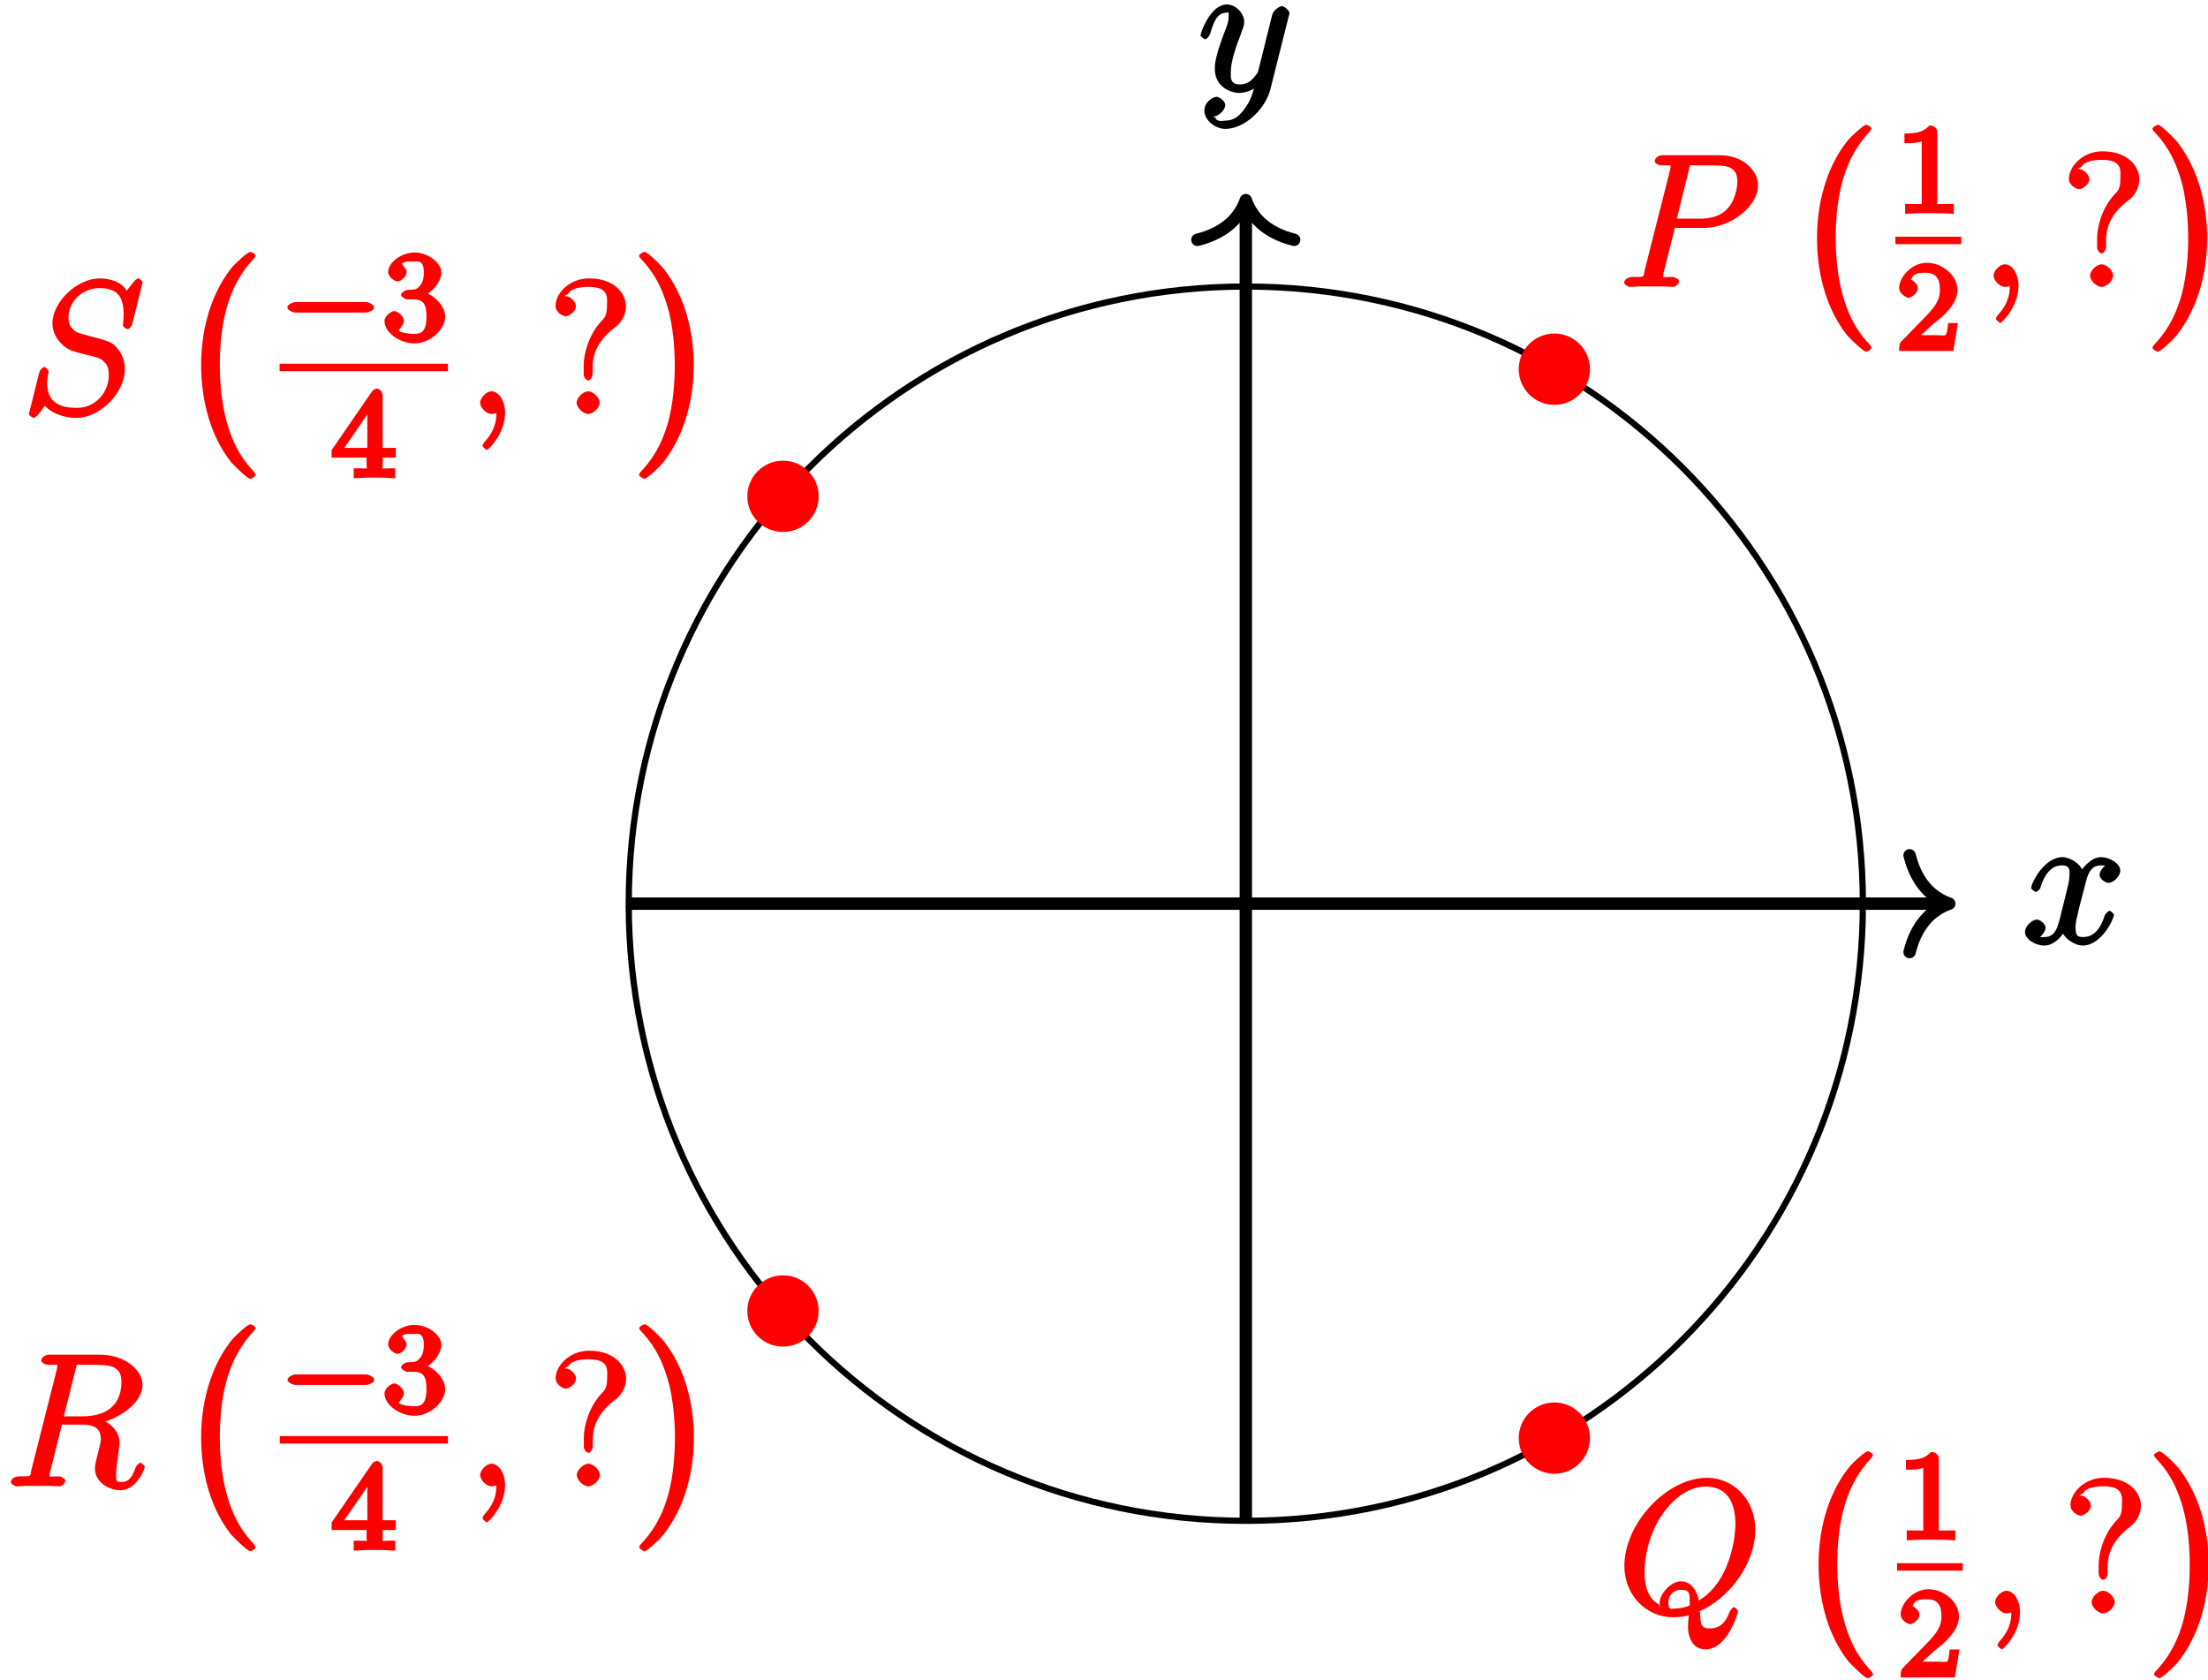
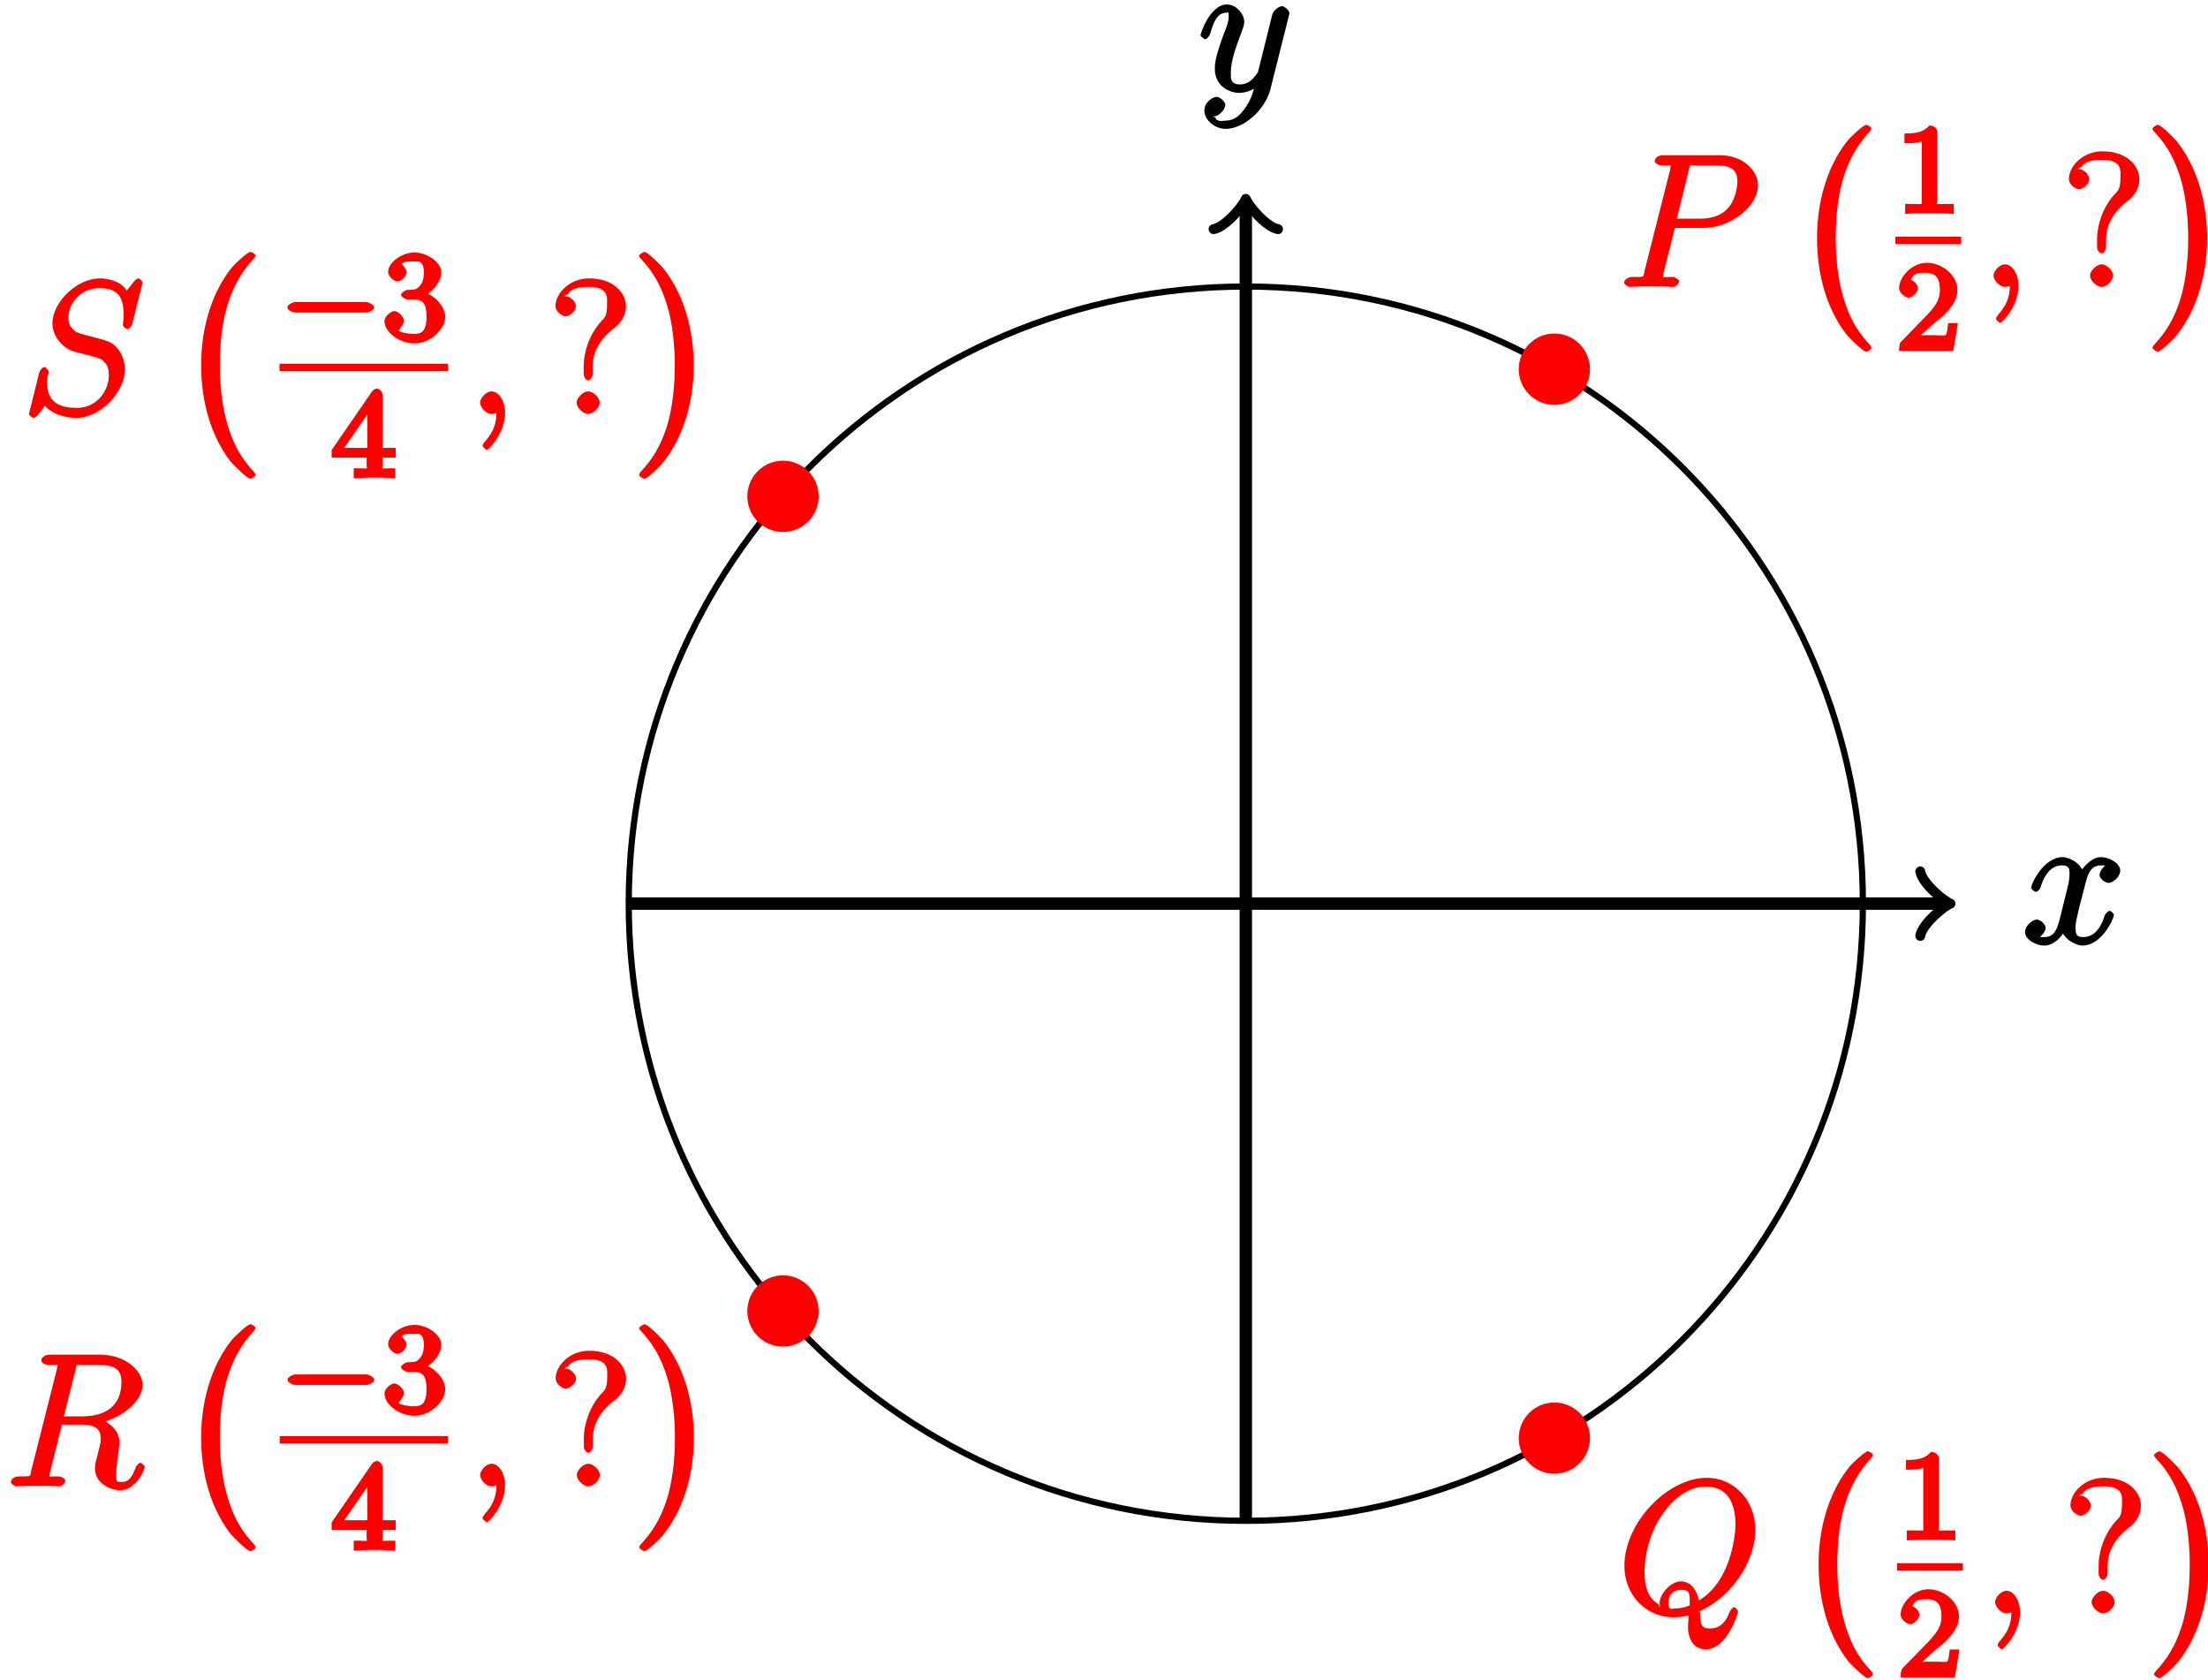
<svg xmlns="http://www.w3.org/2000/svg" xmlns:xlink="http://www.w3.org/1999/xlink" width="142pt" height="108pt" viewBox="0 0 142 108" version="1.1">
  <defs>
    <g>
      <symbol overflow="visible" id="glyph0-0">
        <path style="stroke:none;" d="" />
      </symbol>
      <symbol overflow="visible" id="glyph0-1">
        <path style="stroke:none;" d="M 5.672 -5.172 C 5.281 -5.109 4.969 -4.656 4.969 -4.438 C 4.969 -4.141 5.359 -3.906 5.531 -3.906 C 5.891 -3.906 6.297 -4.359 6.297 -4.688 C 6.297 -5.188 5.562 -5.562 5.062 -5.562 C 4.344 -5.562 3.766 -4.703 3.656 -4.469 L 3.984 -4.469 C 3.703 -5.359 2.812 -5.562 2.594 -5.562 C 1.375 -5.562 0.562 -3.844 0.562 -3.578 C 0.562 -3.531 0.781 -3.328 0.859 -3.328 C 0.953 -3.328 1.094 -3.438 1.156 -3.578 C 1.562 -4.922 2.219 -5.031 2.562 -5.031 C 3.094 -5.031 3.031 -4.672 3.031 -4.391 C 3.031 -4.125 2.969 -3.844 2.828 -3.281 L 2.422 -1.641 C 2.234 -0.922 2.062 -0.422 1.422 -0.422 C 1.359 -0.422 1.172 -0.375 0.922 -0.531 L 0.812 -0.281 C 1.25 -0.359 1.5 -0.859 1.5 -1 C 1.5 -1.25 1.156 -1.547 0.938 -1.547 C 0.641 -1.547 0.172 -1.141 0.172 -0.75 C 0.172 -0.25 0.891 0.125 1.406 0.125 C 1.984 0.125 2.5 -0.375 2.75 -0.859 L 2.469 -0.969 C 2.672 -0.266 3.438 0.125 3.875 0.125 C 5.094 0.125 5.891 -1.594 5.891 -1.859 C 5.891 -1.906 5.688 -2.109 5.625 -2.109 C 5.516 -2.109 5.328 -1.906 5.297 -1.812 C 4.969 -0.75 4.453 -0.422 3.906 -0.422 C 3.484 -0.422 3.422 -0.578 3.422 -1.062 C 3.422 -1.328 3.469 -1.516 3.656 -2.312 L 4.078 -3.938 C 4.25 -4.656 4.5 -5.031 5.062 -5.031 C 5.078 -5.031 5.297 -5.062 5.547 -4.906 Z M 5.672 -5.172 " />
      </symbol>
      <symbol overflow="visible" id="glyph0-2">
        <path style="stroke:none;" d="M 3.031 1.094 C 2.703 1.547 2.359 1.906 1.766 1.906 C 1.625 1.906 1.203 2.031 1.109 1.703 C 0.906 1.641 0.969 1.641 0.984 1.641 C 1.344 1.641 1.75 1.188 1.75 0.906 C 1.75 0.641 1.359 0.375 1.188 0.375 C 0.984 0.375 0.406 0.688 0.406 1.266 C 0.406 1.875 1.094 2.438 1.766 2.438 C 2.969 2.438 4.328 1.188 4.656 -0.125 L 5.828 -4.797 C 5.844 -4.859 5.875 -4.922 5.875 -5 C 5.875 -5.172 5.562 -5.453 5.391 -5.453 C 5.281 -5.453 4.859 -5.25 4.766 -4.891 L 3.891 -1.375 C 3.828 -1.156 3.875 -1.25 3.781 -1.109 C 3.531 -0.781 3.266 -0.422 2.688 -0.422 C 2.016 -0.422 2.109 -0.922 2.109 -1.25 C 2.109 -1.922 2.438 -2.844 2.766 -3.703 C 2.891 -4.047 2.969 -4.219 2.969 -4.453 C 2.969 -4.953 2.453 -5.562 1.859 -5.562 C 0.766 -5.562 0.156 -3.688 0.156 -3.578 C 0.156 -3.531 0.375 -3.328 0.453 -3.328 C 0.562 -3.328 0.734 -3.531 0.781 -3.688 C 1.062 -4.703 1.359 -5.031 1.828 -5.031 C 1.938 -5.031 1.969 -5.172 1.969 -4.781 C 1.969 -4.469 1.844 -4.125 1.656 -3.672 C 1.078 -2.109 1.078 -1.703 1.078 -1.422 C 1.078 -0.281 2.062 0.125 2.656 0.125 C 3 0.125 3.531 -0.031 3.844 -0.344 L 3.688 -0.516 C 3.516 0.141 3.438 0.5 3.031 1.094 Z M 3.031 1.094 " />
      </symbol>
      <symbol overflow="visible" id="glyph0-3">
        <path style="stroke:none;" d="M 3.531 -3.797 L 5.547 -3.797 C 7.203 -3.797 9 -5.156 9 -6.531 C 9 -7.453 8.062 -8.469 6.547 -8.469 L 2.859 -8.469 C 2.625 -8.469 2.359 -8.312 2.359 -8.078 C 2.359 -7.953 2.625 -7.812 2.812 -7.812 C 3.531 -7.812 3.375 -7.859 3.375 -7.734 C 3.375 -7.703 3.375 -7.641 3.328 -7.453 L 1.703 -1.031 C 1.609 -0.609 1.75 -0.641 0.906 -0.641 C 0.688 -0.641 0.391 -0.484 0.391 -0.281 C 0.391 -0.141 0.672 0 0.734 0 C 0.969 0 1.203 -0.031 1.438 -0.031 L 2.828 -0.031 C 3.062 -0.031 3.312 0 3.531 0 C 3.641 0 3.922 -0.141 3.922 -0.375 C 3.922 -0.484 3.656 -0.641 3.484 -0.641 C 2.766 -0.641 2.906 -0.578 2.906 -0.688 C 2.906 -0.75 2.922 -0.844 2.922 -0.891 L 3.656 -3.797 Z M 4.547 -7.5 C 4.656 -7.938 4.547 -7.812 5.016 -7.812 L 6.203 -7.812 C 7.094 -7.812 7.672 -7.672 7.672 -6.781 C 7.672 -6.469 7.562 -5.562 7.016 -5.016 C 6.812 -4.797 6.359 -4.391 5.266 -4.391 L 3.781 -4.391 Z M 4.547 -7.5 " />
      </symbol>
      <symbol overflow="visible" id="glyph0-4">
        <path style="stroke:none;" d="M 2.484 -0.094 C 2.484 -0.781 2.109 -1.453 1.609 -1.453 C 1.234 -1.453 0.875 -0.984 0.875 -0.734 C 0.875 -0.469 1.219 0 1.625 0 C 1.781 0 2.016 -0.078 2.125 -0.188 C 2.156 -0.219 2.062 -0.172 2.062 -0.172 C 2.094 -0.172 1.922 -0.156 1.922 -0.094 C 1.922 0.297 1.906 0.969 1.203 1.75 C 1.078 1.891 1.031 2.016 1.031 2.047 C 1.031 2.109 1.25 2.312 1.312 2.312 C 1.406 2.312 2.484 1.281 2.484 -0.094 Z M 2.484 -0.094 " />
      </symbol>
      <symbol overflow="visible" id="glyph0-5">
        <path style="stroke:none;" d="M 5.094 -0.078 C 7.141 -0.891 8.828 -3.219 8.828 -5.375 C 8.828 -7.344 7.391 -8.719 5.719 -8.719 C 3.156 -8.719 0.406 -5.812 0.406 -3.047 C 0.406 -1.172 1.812 0.25 3.547 0.25 C 3.953 0.25 4.344 0.188 4.547 0.125 C 4.5 0.641 4.5 0.703 4.5 0.938 C 4.5 1.281 4.656 2.312 5.625 2.312 C 7.047 2.312 7.719 -0.062 7.719 -0.125 C 7.719 -0.203 7.516 -0.406 7.453 -0.406 C 7.391 -0.406 7.203 -0.188 7.156 -0.062 C 6.891 0.688 6.438 0.969 5.922 0.969 C 5.312 0.969 5.312 0.703 5.266 -0.125 Z M 2.938 -0.438 C 2 -0.75 1.703 -1.594 1.703 -2.688 C 1.703 -3.531 1.953 -5.016 2.75 -6.219 C 3.641 -7.578 4.703 -8.156 5.641 -8.156 C 6.891 -8.156 7.547 -7.297 7.547 -5.734 C 7.547 -4.859 7.188 -2 5.188 -0.828 C 5.156 -1.188 4.828 -2.062 4.047 -2.062 C 3.391 -2.062 2.672 -1.25 2.672 -0.672 C 2.672 -0.531 2.766 -0.25 2.609 -0.531 Z M 4.75 -0.578 C 4.328 -0.375 3.953 -0.312 3.625 -0.312 C 3.5 -0.312 3.234 -0.156 3.234 -0.688 C 3.234 -1.109 3.5 -1.516 4.047 -1.516 C 4.641 -1.516 4.609 -1.25 4.609 -0.656 C 4.609 -0.578 4.609 -0.484 4.609 -0.5 Z M 4.75 -0.578 " />
      </symbol>
      <symbol overflow="visible" id="glyph0-6">
        <path style="stroke:none;" d="M 4.547 -7.5 C 4.656 -7.938 4.547 -7.812 5.016 -7.812 L 5.875 -7.812 C 6.906 -7.812 7.5 -7.656 7.5 -6.719 C 7.5 -6.109 7.359 -4.5 4.953 -4.5 L 3.797 -4.5 Z M 6.062 -4.062 C 7.547 -4.391 8.859 -5.484 8.859 -6.516 C 8.859 -7.453 7.75 -8.469 6.094 -8.469 L 2.859 -8.469 C 2.625 -8.469 2.344 -8.312 2.344 -8.078 C 2.344 -7.953 2.594 -7.812 2.828 -7.812 C 3.531 -7.812 3.375 -7.859 3.375 -7.734 C 3.375 -7.703 3.375 -7.641 3.328 -7.453 L 1.703 -1.031 C 1.609 -0.609 1.75 -0.641 0.922 -0.641 C 0.641 -0.641 0.391 -0.484 0.391 -0.266 C 0.391 -0.141 0.688 0 0.734 0 C 0.938 0 1.188 -0.031 1.422 -0.031 L 2.828 -0.031 C 3.047 -0.031 3.297 0 3.516 0 C 3.609 0 3.891 -0.141 3.891 -0.375 C 3.891 -0.484 3.641 -0.641 3.453 -0.641 C 2.719 -0.641 2.875 -0.578 2.875 -0.703 C 2.875 -0.719 2.875 -0.797 2.906 -0.891 L 3.672 -3.969 L 4.984 -3.969 C 6.125 -3.969 6.172 -3.391 6.172 -3 C 6.172 -2.828 6.047 -2.359 5.969 -2.047 C 5.828 -1.5 5.797 -1.359 5.797 -1.141 C 5.797 -0.281 6.656 0.25 7.453 0.25 C 8.422 0.25 9 -1.078 9 -1.25 C 9 -1.328 8.781 -1.516 8.719 -1.516 C 8.625 -1.516 8.422 -1.297 8.406 -1.188 C 8.109 -0.344 7.797 -0.281 7.5 -0.281 C 7.203 -0.281 7.156 -0.266 7.156 -0.797 C 7.156 -1.094 7.297 -2.172 7.312 -2.234 C 7.375 -2.672 7.375 -2.719 7.375 -2.828 C 7.375 -3.688 6.516 -4.219 6.062 -4.359 Z M 6.062 -4.062 " />
      </symbol>
      <symbol overflow="visible" id="glyph0-7">
        <path style="stroke:none;" d="M 7.75 -8.453 C 7.75 -8.562 7.5 -8.719 7.484 -8.719 C 7.438 -8.719 7.297 -8.656 7.156 -8.469 C 7.094 -8.391 6.594 -7.766 6.734 -7.906 C 6.422 -8.531 5.516 -8.719 5.016 -8.719 C 3.5 -8.719 1.953 -7.172 1.953 -5.828 C 1.953 -4.922 2.672 -4.25 3.25 -4.047 C 3.375 -4 4.094 -3.812 4.453 -3.734 C 5.062 -3.562 5.094 -3.547 5.344 -3.281 C 5.391 -3.234 5.578 -3.062 5.578 -2.5 C 5.578 -1.391 4.719 -0.391 3.531 -0.391 C 2.547 -0.391 1.609 -0.656 1.609 -2 C 1.609 -2.219 1.656 -2.516 1.703 -2.625 C 1.703 -2.672 1.703 -2.719 1.703 -2.75 C 1.703 -2.797 1.531 -3.016 1.438 -3.016 C 1.328 -3.016 1.141 -2.828 1.094 -2.625 L 0.484 -0.172 C 0.484 -0.172 0.438 -0.016 0.438 0 C 0.438 0.109 0.703 0.25 0.734 0.25 C 0.781 0.25 0.891 0.203 1.047 0.031 L 1.469 -0.531 C 1.656 -0.266 2.391 0.25 3.5 0.25 C 5.047 0.25 6.609 -1.391 6.609 -2.875 C 6.609 -3.375 6.438 -3.938 5.984 -4.375 C 5.734 -4.625 5.422 -4.734 4.312 -5.016 C 3.516 -5.234 3.516 -5.219 3.297 -5.422 C 3.094 -5.625 2.984 -5.797 2.984 -6.203 C 2.984 -7.203 3.844 -8.094 4.984 -8.094 C 6.156 -8.094 6.531 -7.516 6.531 -6.391 C 6.531 -6.078 6.484 -5.75 6.484 -5.703 C 6.484 -5.594 6.734 -5.453 6.781 -5.453 C 6.891 -5.453 7.047 -5.625 7.094 -5.828 Z M 7.75 -8.453 " />
      </symbol>
      <symbol overflow="visible" id="glyph1-0">
        <path style="stroke:none;" d="" />
      </symbol>
      <symbol overflow="visible" id="glyph1-1">
        <path style="stroke:none;" d="M 5.125 13.609 C 5.125 13.562 5.047 13.438 5.016 13.406 C 4.469 12.812 3.719 11.938 3.219 10 C 2.938 8.906 2.828 7.672 2.828 6.562 C 2.828 3.422 3.531 1.312 4.953 -0.234 C 5.062 -0.344 5.125 -0.469 5.125 -0.484 C 5.125 -0.609 4.844 -0.734 4.797 -0.734 C 4.609 -0.734 3.828 0.016 3.672 0.188 C 2.453 1.641 1.625 3.891 1.625 6.547 C 1.625 8.25 1.969 10.75 3.531 12.766 C 3.656 12.906 4.578 13.859 4.797 13.859 C 4.844 13.859 5.125 13.719 5.125 13.609 Z M 5.125 13.609 " />
      </symbol>
      <symbol overflow="visible" id="glyph1-2">
        <path style="stroke:none;" d="M 3.844 6.562 C 3.844 4.859 3.484 2.359 1.906 0.344 C 1.797 0.203 0.891 -0.734 0.672 -0.734 C 0.609 -0.734 0.328 -0.578 0.328 -0.484 C 0.328 -0.438 0.406 -0.312 0.453 -0.281 C 1.031 0.344 1.75 1.219 2.25 3.125 C 2.516 4.203 2.625 5.438 2.625 6.547 C 2.625 7.75 2.516 8.984 2.219 10.141 C 1.75 11.828 1.094 12.688 0.484 13.359 C 0.375 13.453 0.328 13.578 0.328 13.609 C 0.328 13.703 0.609 13.859 0.672 13.859 C 0.844 13.859 1.641 13.094 1.781 12.922 C 3 11.469 3.844 9.234 3.844 6.562 Z M 3.844 6.562 " />
      </symbol>
      <symbol overflow="visible" id="glyph2-0">
        <path style="stroke:none;" d="" />
      </symbol>
      <symbol overflow="visible" id="glyph2-1">
        <path style="stroke:none;" d="M 2.688 -5.266 C 2.688 -5.469 2.484 -5.672 2.188 -5.672 C 1.812 -5.297 1.516 -5.156 0.578 -5.156 L 0.578 -4.531 C 0.984 -4.531 1.406 -4.531 1.688 -4.656 L 1.688 -0.844 C 1.688 -0.547 1.844 -0.625 1.094 -0.625 L 0.625 -0.625 L 0.625 0.016 C 1.141 -0.031 1.828 -0.031 2.188 -0.031 C 2.547 -0.031 3.234 -0.031 3.75 0.016 L 3.75 -0.625 L 3.281 -0.625 C 2.531 -0.625 2.688 -0.547 2.688 -0.844 Z M 2.688 -5.266 " />
      </symbol>
      <symbol overflow="visible" id="glyph2-2">
        <path style="stroke:none;" d="M 2.375 -1.688 C 2.5 -1.797 2.844 -2.062 2.969 -2.172 C 3.453 -2.625 3.984 -3.203 3.984 -3.922 C 3.984 -4.875 3 -5.672 2.016 -5.672 C 1.047 -5.672 0.234 -4.75 0.234 -4.047 C 0.234 -3.656 0.734 -3.422 0.844 -3.422 C 1.016 -3.422 1.438 -3.719 1.438 -4.031 C 1.438 -4.438 0.859 -4.625 1.016 -4.625 C 1.172 -5.016 1.531 -5.031 1.922 -5.031 C 2.656 -5.031 2.859 -4.594 2.859 -3.922 C 2.859 -3.094 2.328 -2.609 1.391 -1.656 L 0.375 -0.609 C 0.281 -0.531 0.234 -0.375 0.234 0 L 3.719 0 L 4.016 -1.797 L 3.391 -1.797 C 3.344 -1.453 3.328 -1.172 3.234 -1.031 C 3.188 -0.969 2.719 -1.016 2.594 -1.016 L 1.172 -1.016 L 1.297 -0.703 Z M 2.375 -1.688 " />
      </symbol>
      <symbol overflow="visible" id="glyph2-3">
        <path style="stroke:none;" d="M 2.016 -2.656 C 2.641 -2.656 2.859 -2.375 2.859 -1.547 C 2.859 -0.547 2.484 -0.438 2.062 -0.438 C 1.625 -0.438 1.141 -0.547 1.078 -0.656 C 1.031 -0.656 1.406 -1.016 1.406 -1.281 C 1.406 -1.531 1.047 -1.906 0.781 -1.906 C 0.578 -1.906 0.156 -1.578 0.156 -1.266 C 0.156 -0.516 1.156 0.172 2.078 0.172 C 3.125 0.172 4.062 -0.75 4.062 -1.547 C 4.062 -2.203 3.344 -3 2.531 -3.172 L 2.531 -2.812 C 3.156 -3.031 3.812 -3.75 3.812 -4.391 C 3.812 -5.031 2.922 -5.672 2.094 -5.672 C 1.234 -5.672 0.391 -5.016 0.391 -4.422 C 0.391 -4.125 0.781 -3.812 1 -3.812 C 1.25 -3.812 1.578 -4.172 1.578 -4.406 C 1.578 -4.688 1.141 -4.984 1.328 -4.984 C 1.438 -5.125 1.922 -5.094 2.062 -5.094 C 2.266 -5.094 2.688 -5.219 2.688 -4.391 C 2.688 -3.828 2.516 -3.625 2.406 -3.5 C 2.156 -3.25 2.109 -3.297 1.625 -3.266 C 1.469 -3.25 1.219 -3.062 1.219 -2.953 C 1.219 -2.844 1.484 -2.656 1.625 -2.656 Z M 2.016 -2.656 " />
      </symbol>
      <symbol overflow="visible" id="glyph2-4">
        <path style="stroke:none;" d="M 3.328 -5.344 C 3.328 -5.5 3.141 -5.75 2.969 -5.75 C 2.875 -5.75 2.719 -5.688 2.641 -5.562 L 0.047 -1.797 L 0.047 -1.312 L 2.297 -1.312 L 2.297 -0.828 C 2.297 -0.531 2.469 -0.625 1.844 -0.625 L 1.469 -0.625 L 1.469 0.016 C 2.344 -0.031 2.359 -0.031 2.812 -0.031 C 3.266 -0.031 3.281 -0.031 4.141 0.016 L 4.141 -0.625 L 3.781 -0.625 C 3.156 -0.625 3.328 -0.531 3.328 -0.828 L 3.328 -1.312 L 4.172 -1.312 L 4.172 -1.938 L 3.328 -1.938 Z M 2.344 -4.688 L 2.344 -1.938 L 0.859 -1.938 L 2.672 -4.562 Z M 2.344 -4.688 " />
      </symbol>
      <symbol overflow="visible" id="glyph3-0">
        <path style="stroke:none;" d="" />
      </symbol>
      <symbol overflow="visible" id="glyph3-1">
        <path style="stroke:none;" d="M 2.875 -3.031 C 2.875 -3.734 3.125 -4.688 4.328 -5.578 C 4.656 -5.828 5.016 -6.312 5.016 -6.938 C 5.016 -7.656 4.359 -8.719 2.641 -8.719 C 1.344 -8.719 0.484 -7.719 0.484 -6.953 C 0.484 -6.531 0.969 -6.281 1.141 -6.281 C 1.344 -6.281 1.797 -6.578 1.797 -6.938 C 1.797 -7.203 1.438 -7.578 1.141 -7.578 C 1.062 -7.578 0.922 -7.531 1.297 -7.719 C 1.438 -8.031 1.969 -8.172 2.609 -8.172 C 3.953 -8.172 3.797 -7.453 3.797 -7 C 3.797 -6.281 3.625 -6.172 3.422 -5.953 C 2.609 -5.078 2.297 -3.859 2.297 -3.125 L 2.297 -2.562 C 2.297 -2.344 2.469 -2.156 2.594 -2.156 C 2.719 -2.156 2.875 -2.375 2.875 -2.594 Z M 3.328 -0.734 C 3.328 -1.047 2.906 -1.453 2.594 -1.453 C 2.234 -1.453 1.844 -1.016 1.844 -0.734 C 1.844 -0.375 2.297 0 2.578 0 C 2.922 0 3.328 -0.406 3.328 -0.734 Z M 3.328 -0.734 " />
      </symbol>
      <symbol overflow="visible" id="glyph4-0">
        <path style="stroke:none;" d="" />
      </symbol>
      <symbol overflow="visible" id="glyph4-1">
        <path style="stroke:none;" d="M 5.562 -1.812 C 5.703 -1.812 6.078 -1.953 6.078 -2.141 C 6.078 -2.328 5.703 -2.484 5.562 -2.484 L 1 -2.484 C 0.875 -2.484 0.5 -2.328 0.5 -2.141 C 0.5 -1.953 0.875 -1.812 1 -1.812 Z M 5.562 -1.812 " />
      </symbol>
    </g>
  </defs>
  <g id="surface1">
    <path style="fill:none;stroke-width:0.399;stroke-linecap:butt;stroke-linejoin:miter;stroke:rgb(0%,0%,0%);stroke-opacity:1;stroke-miterlimit:10;" d="M 39.685 0.001 C 39.685 21.919 21.919 39.684 0.001 39.684 C -21.917 39.684 -39.686 21.919 -39.686 0.001 C -39.686 -21.917 -21.917 -39.687 0.001 -39.687 C 21.919 -39.687 39.685 -21.917 39.685 0.001 Z M 39.685 0.001 " transform="matrix(1,0,0,-1,80.12,58.11)" />
-     <path style="fill:none;stroke-width:0.797;stroke-linecap:butt;stroke-linejoin:miter;stroke:rgb(0%,0%,0%);stroke-opacity:1;stroke-miterlimit:10;" d="M -39.686 0.001 L 44.841 0.001 " transform="matrix(1,0,0,-1,80.12,58.11)" />
-     <path style="fill:none;stroke-width:0.797;stroke-linecap:round;stroke-linejoin:round;stroke:rgb(0%,0%,0%);stroke-opacity:1;stroke-miterlimit:10;" d="M -2.551 3.11 C -2.086 1.243 -1.047 0.364 -0 0.001 C -1.047 -0.363 -2.086 -1.245 -2.551 -3.113 " transform="matrix(1,0,0,-1,125.3597,58.11)" />
+     <path style="fill:none;stroke-width:0.797;stroke-linecap:butt;stroke-linejoin:miter;stroke:rgb(0%,0%,0%);stroke-opacity:1;stroke-miterlimit:10;" d="M -39.686 0.001 L 44.931 0.001 " transform="matrix(1,0,0,-1,80.12,58.11)" />
+     <path style="fill:none;stroke-width:0.638;stroke-linecap:round;stroke-linejoin:round;stroke:rgb(0%,0%,0%);stroke-opacity:1;stroke-miterlimit:10;" d="M -1.555 2.071 C -1.426 1.294 -0 0.13 0.387 0.001 C -0 -0.128 -1.426 -1.296 -1.555 -2.074 " transform="matrix(1,0,0,-1,125.0508,58.11)" />
    <g style="fill:rgb(0%,0%,0%);fill-opacity:1;">
      <use xlink:href="#glyph0-1" x="130.06" y="60.68" />
    </g>
-     <path style="fill:none;stroke-width:0.797;stroke-linecap:butt;stroke-linejoin:miter;stroke:rgb(0%,0%,0%);stroke-opacity:1;stroke-miterlimit:10;" d="M 0.001 -39.687 L 0.001 44.84 " transform="matrix(1,0,0,-1,80.12,58.11)" />
-     <path style="fill:none;stroke-width:0.797;stroke-linecap:round;stroke-linejoin:round;stroke:rgb(0%,0%,0%);stroke-opacity:1;stroke-miterlimit:10;" d="M -2.552 3.112 C -2.083 1.245 -1.048 0.362 -0.001 -0.001 C -1.048 -0.364 -2.083 -1.243 -2.552 -3.11 " transform="matrix(0,-1,-1,0,80.12,12.8703)" />
+     <path style="fill:none;stroke-width:0.797;stroke-linecap:butt;stroke-linejoin:miter;stroke:rgb(0%,0%,0%);stroke-opacity:1;stroke-miterlimit:10;" d="M 0.001 -39.687 L 0.001 44.93 " transform="matrix(1,0,0,-1,80.12,58.11)" />
+     <path style="fill:none;stroke-width:0.638;stroke-linecap:round;stroke-linejoin:round;stroke:rgb(0%,0%,0%);stroke-opacity:1;stroke-miterlimit:10;" d="M -1.555 2.073 C -1.426 1.296 -0.001 0.128 0.39 -0.001 C -0.001 -0.13 -1.426 -1.294 -1.555 -2.071 " transform="matrix(0,-1,-1,0,80.12,13.17917)" />
    <g style="fill:rgb(0%,0%,0%);fill-opacity:1;">
      <use xlink:href="#glyph0-2" x="77.05" y="5.85" />
    </g>
    <path style="fill-rule:nonzero;fill:rgb(100%,0%,0%);fill-opacity:1;stroke-width:0.399;stroke-linecap:butt;stroke-linejoin:miter;stroke:rgb(100%,0%,0%);stroke-opacity:1;stroke-miterlimit:10;" d="M 21.935 34.368 C 21.935 35.524 20.997 36.462 19.845 36.462 C 18.689 36.462 17.751 35.524 17.751 34.368 C 17.751 33.212 18.689 32.274 19.845 32.274 C 20.997 32.274 21.935 33.212 21.935 34.368 Z M 21.935 34.368 " transform="matrix(1,0,0,-1,80.12,58.11)" />
    <g style="fill:rgb(100%,0%,0%);fill-opacity:1;">
      <use xlink:href="#glyph0-3" x="104.06" y="18.45" />
    </g>
    <g style="fill:rgb(100%,0%,0%);fill-opacity:1;">
      <use xlink:href="#glyph1-1" x="115.23" y="8.76" />
    </g>
    <g style="fill:rgb(100%,0%,0%);fill-opacity:1;">
      <use xlink:href="#glyph2-1" x="121.9" y="13.74" />
    </g>
    <path style="fill:none;stroke-width:0.478;stroke-linecap:butt;stroke-linejoin:miter;stroke:rgb(100%,0%,0%);stroke-opacity:1;stroke-miterlimit:10;" d="M 157.958 -112.121 L 162.189 -112.121 " transform="matrix(1,0,0,-1,-36.06,-96.66)" />
    <g style="fill:rgb(100%,0%,0%);fill-opacity:1;">
      <use xlink:href="#glyph2-2" x="121.9" y="22.57" />
    </g>
    <g style="fill:rgb(100%,0%,0%);fill-opacity:1;">
      <use xlink:href="#glyph0-4" x="127.33" y="18.45" />
    </g>
    <g style="fill:rgb(100%,0%,0%);fill-opacity:1;">
      <use xlink:href="#glyph3-1" x="132.57" y="18.45" />
    </g>
    <g style="fill:rgb(100%,0%,0%);fill-opacity:1;">
      <use xlink:href="#glyph1-2" x="138.1" y="8.76" />
    </g>
    <path style="fill-rule:nonzero;fill:rgb(100%,0%,0%);fill-opacity:1;stroke-width:0.399;stroke-linecap:butt;stroke-linejoin:miter;stroke:rgb(100%,0%,0%);stroke-opacity:1;stroke-miterlimit:10;" d="M 21.935 -34.367 C 21.935 -33.214 20.997 -32.277 19.845 -32.277 C 18.689 -32.277 17.751 -33.214 17.751 -34.367 C 17.751 -35.523 18.689 -36.46 19.845 -36.46 C 20.997 -36.46 21.935 -35.523 21.935 -34.367 Z M 21.935 -34.367 " transform="matrix(1,0,0,-1,80.12,58.11)" />
    <g style="fill:rgb(100%,0%,0%);fill-opacity:1;">
      <use xlink:href="#glyph0-5" x="104.06" y="103.75" />
    </g>
    <g style="fill:rgb(100%,0%,0%);fill-opacity:1;">
      <use xlink:href="#glyph1-1" x="115.33" y="94.06" />
    </g>
    <g style="fill:rgb(100%,0%,0%);fill-opacity:1;">
      <use xlink:href="#glyph2-1" x="122" y="99.04" />
    </g>
    <path style="fill:none;stroke-width:0.478;stroke-linecap:butt;stroke-linejoin:miter;stroke:rgb(100%,0%,0%);stroke-opacity:1;stroke-miterlimit:10;" d="M 158.06 -112.122 L 162.29 -112.122 " transform="matrix(1,0,0,-1,-36.06,-11.36)" />
    <g style="fill:rgb(100%,0%,0%);fill-opacity:1;">
      <use xlink:href="#glyph2-2" x="122" y="107.87" />
    </g>
    <g style="fill:rgb(100%,0%,0%);fill-opacity:1;">
      <use xlink:href="#glyph0-4" x="127.43" y="103.75" />
    </g>
    <g style="fill:rgb(100%,0%,0%);fill-opacity:1;">
      <use xlink:href="#glyph3-1" x="132.67" y="103.75" />
    </g>
    <g style="fill:rgb(100%,0%,0%);fill-opacity:1;">
      <use xlink:href="#glyph1-2" x="138.2" y="94.06" />
    </g>
    <path style="fill-rule:nonzero;fill:rgb(100%,0%,0%);fill-opacity:1;stroke-width:0.399;stroke-linecap:butt;stroke-linejoin:miter;stroke:rgb(100%,0%,0%);stroke-opacity:1;stroke-miterlimit:10;" d="M -27.671 -26.195 C -27.671 -25.038 -28.608 -24.101 -29.765 -24.101 C -30.921 -24.101 -31.858 -25.038 -31.858 -26.195 C -31.858 -27.347 -30.921 -28.285 -29.765 -28.285 C -28.608 -28.285 -27.671 -27.347 -27.671 -26.195 Z M -27.671 -26.195 " transform="matrix(1,0,0,-1,80.12,58.11)" />
    <g style="fill:rgb(100%,0%,0%);fill-opacity:1;">
      <use xlink:href="#glyph0-6" x="0.31" y="95.58" />
    </g>
    <g style="fill:rgb(100%,0%,0%);fill-opacity:1;">
      <use xlink:href="#glyph1-1" x="11.31" y="85.89" />
    </g>
    <g style="fill:rgb(100%,0%,0%);fill-opacity:1;">
      <use xlink:href="#glyph4-1" x="17.99" y="90.87" />
    </g>
    <g style="fill:rgb(100%,0%,0%);fill-opacity:1;">
      <use xlink:href="#glyph2-3" x="24.57" y="90.87" />
    </g>
    <path style="fill:none;stroke-width:0.478;stroke-linecap:butt;stroke-linejoin:miter;stroke:rgb(100%,0%,0%);stroke-opacity:1;stroke-miterlimit:10;" d="M 157.798 -112.12 L 168.619 -112.12 " transform="matrix(1,0,0,-1,-139.81,-19.53)" />
    <g style="fill:rgb(100%,0%,0%);fill-opacity:1;">
      <use xlink:href="#glyph2-4" x="21.28" y="99.7" />
    </g>
    <g style="fill:rgb(100%,0%,0%);fill-opacity:1;">
      <use xlink:href="#glyph0-4" x="30" y="95.58" />
    </g>
    <g style="fill:rgb(100%,0%,0%);fill-opacity:1;">
      <use xlink:href="#glyph3-1" x="35.25" y="95.58" />
    </g>
    <g style="fill:rgb(100%,0%,0%);fill-opacity:1;">
      <use xlink:href="#glyph1-2" x="40.78" y="85.89" />
    </g>
    <path style="fill-rule:nonzero;fill:rgb(100%,0%,0%);fill-opacity:1;stroke-width:0.399;stroke-linecap:butt;stroke-linejoin:miter;stroke:rgb(100%,0%,0%);stroke-opacity:1;stroke-miterlimit:10;" d="M -27.671 26.192 C -27.671 27.348 -28.608 28.286 -29.765 28.286 C -30.921 28.286 -31.858 27.348 -31.858 26.192 C -31.858 25.036 -30.921 24.102 -29.765 24.102 C -28.608 24.102 -27.671 25.036 -27.671 26.192 Z M -27.671 26.192 " transform="matrix(1,0,0,-1,80.12,58.11)" />
    <g style="fill:rgb(100%,0%,0%);fill-opacity:1;">
      <use xlink:href="#glyph0-7" x="1.42" y="26.62" />
    </g>
    <g style="fill:rgb(100%,0%,0%);fill-opacity:1;">
      <use xlink:href="#glyph1-1" x="11.31" y="16.93" />
    </g>
    <g style="fill:rgb(100%,0%,0%);fill-opacity:1;">
      <use xlink:href="#glyph4-1" x="17.98" y="21.91" />
    </g>
    <g style="fill:rgb(100%,0%,0%);fill-opacity:1;">
      <use xlink:href="#glyph2-3" x="24.57" y="21.91" />
    </g>
    <path style="fill:none;stroke-width:0.478;stroke-linecap:butt;stroke-linejoin:miter;stroke:rgb(100%,0%,0%);stroke-opacity:1;stroke-miterlimit:10;" d="M 156.68 -112.119 L 167.509 -112.119 " transform="matrix(1,0,0,-1,-138.7,-88.49)" />
    <g style="fill:rgb(100%,0%,0%);fill-opacity:1;">
      <use xlink:href="#glyph2-4" x="21.28" y="30.74" />
    </g>
    <g style="fill:rgb(100%,0%,0%);fill-opacity:1;">
      <use xlink:href="#glyph0-4" x="30" y="26.62" />
    </g>
    <g style="fill:rgb(100%,0%,0%);fill-opacity:1;">
      <use xlink:href="#glyph3-1" x="35.24" y="26.62" />
    </g>
    <g style="fill:rgb(100%,0%,0%);fill-opacity:1;">
      <use xlink:href="#glyph1-2" x="40.77" y="16.93" />
    </g>
  </g>
</svg>
